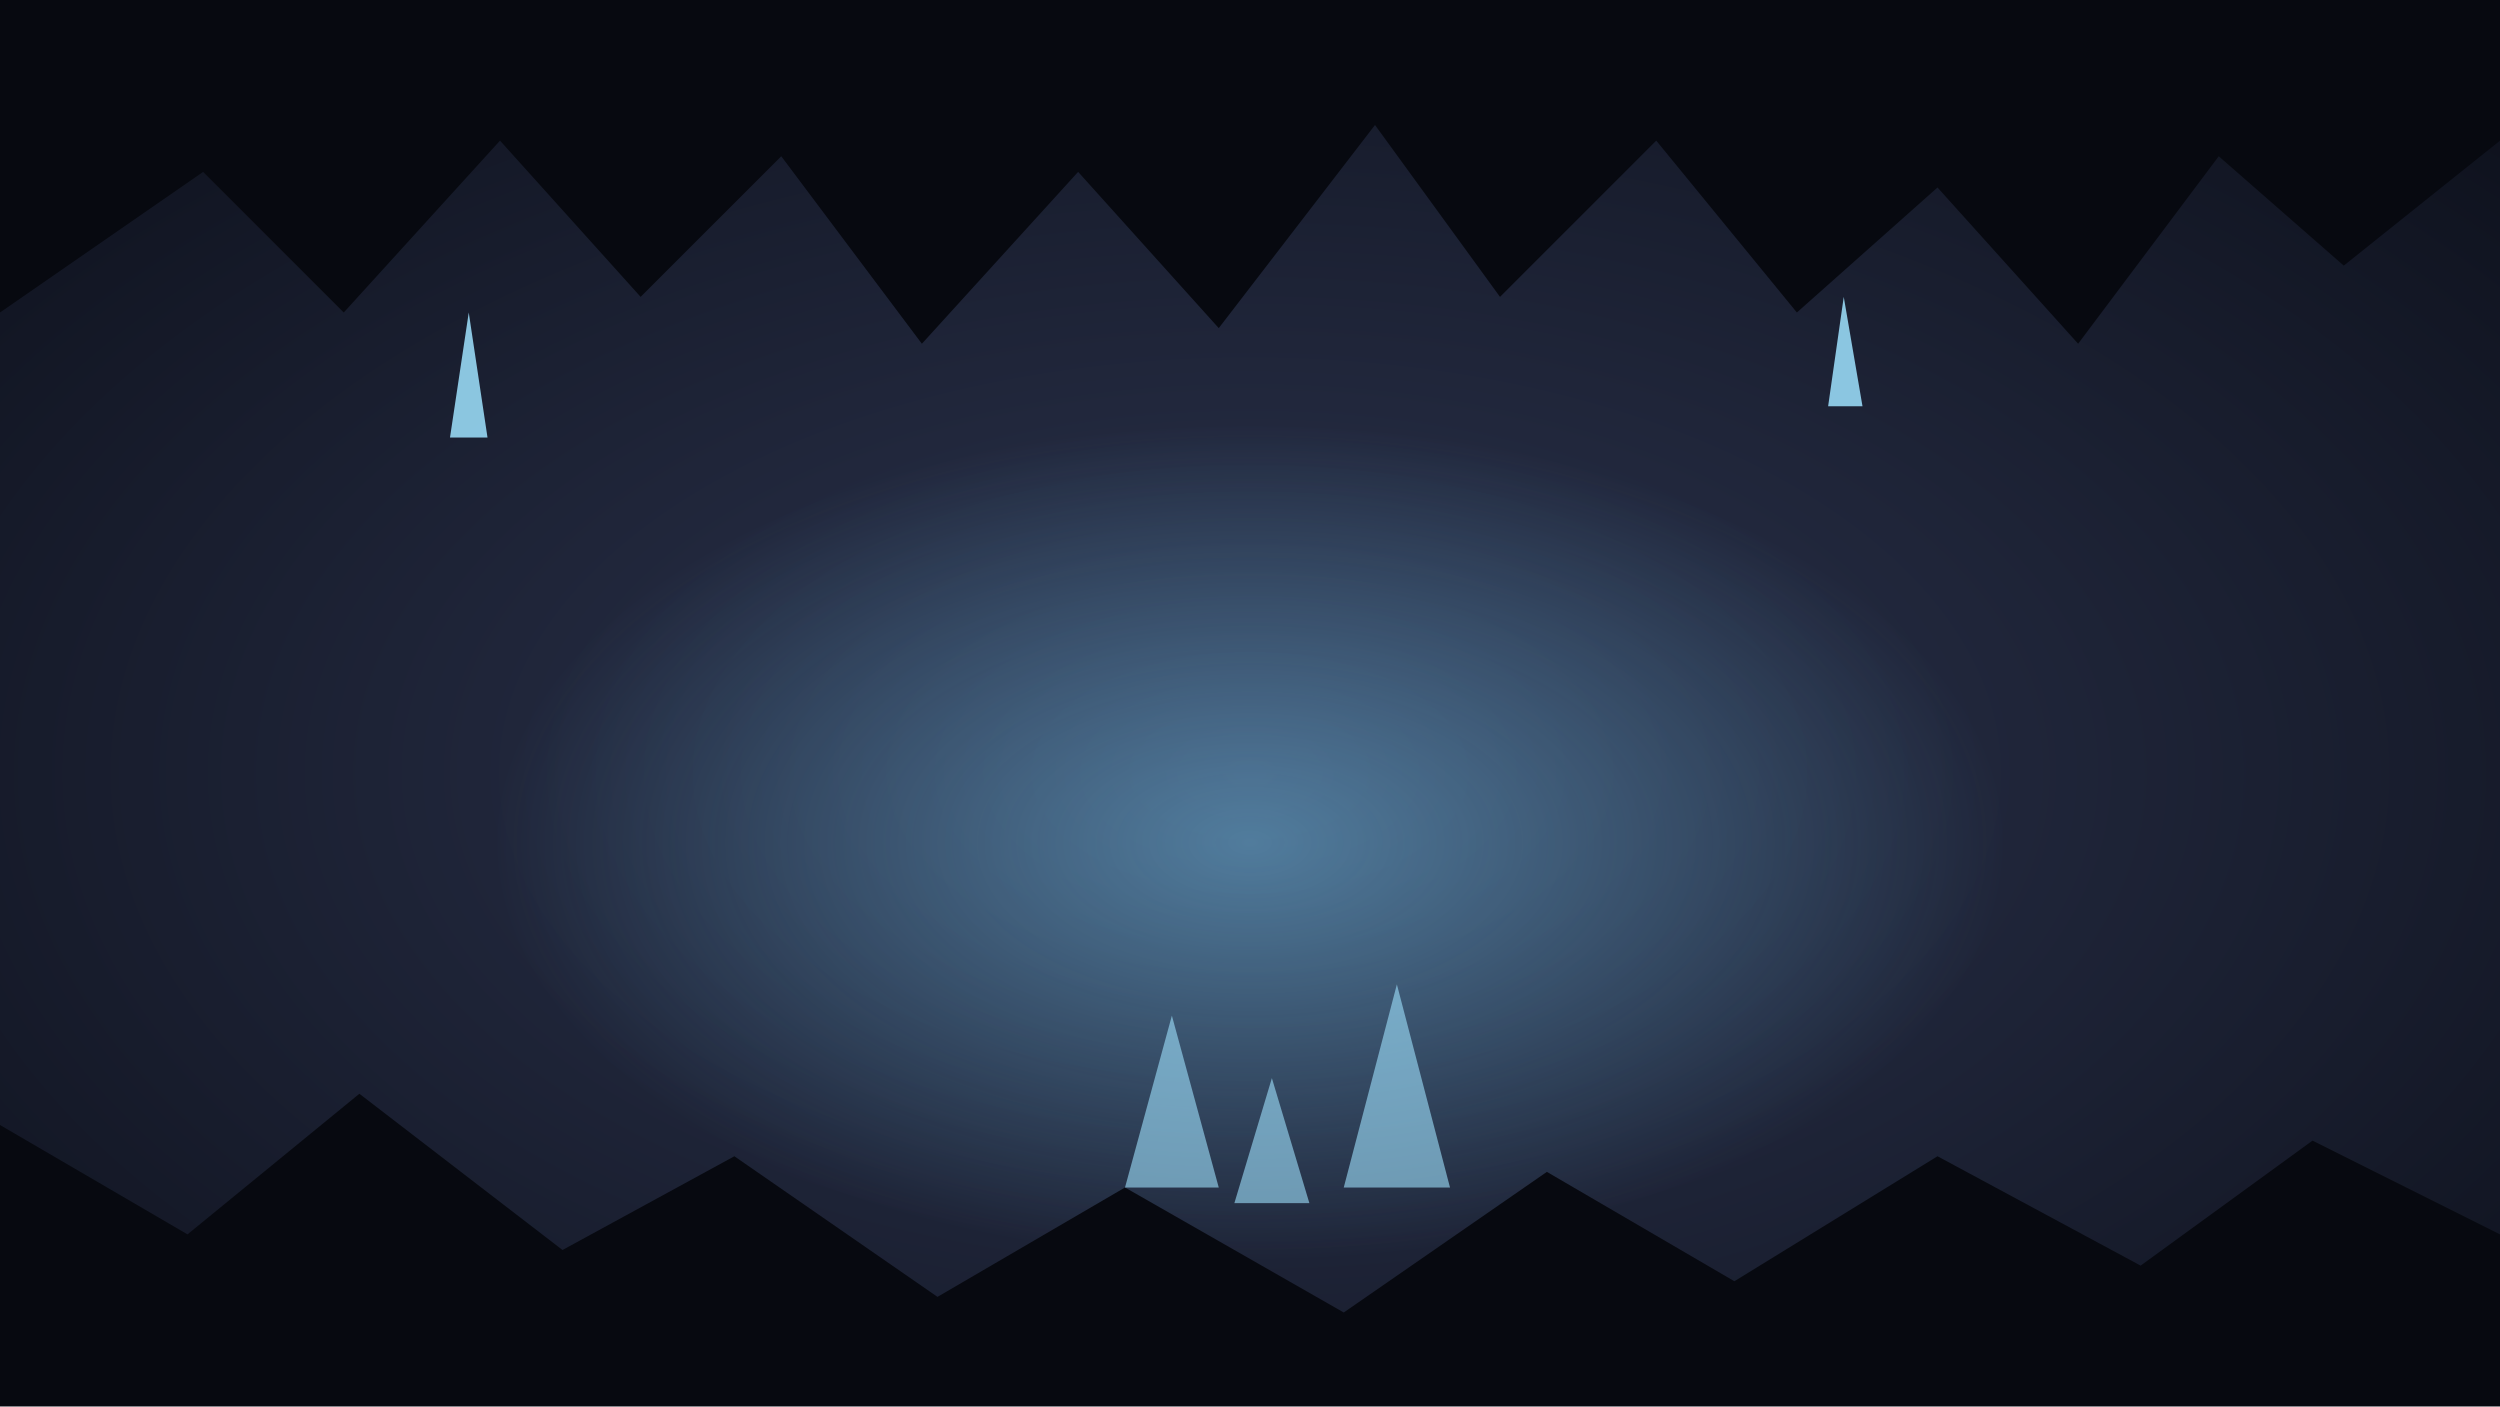
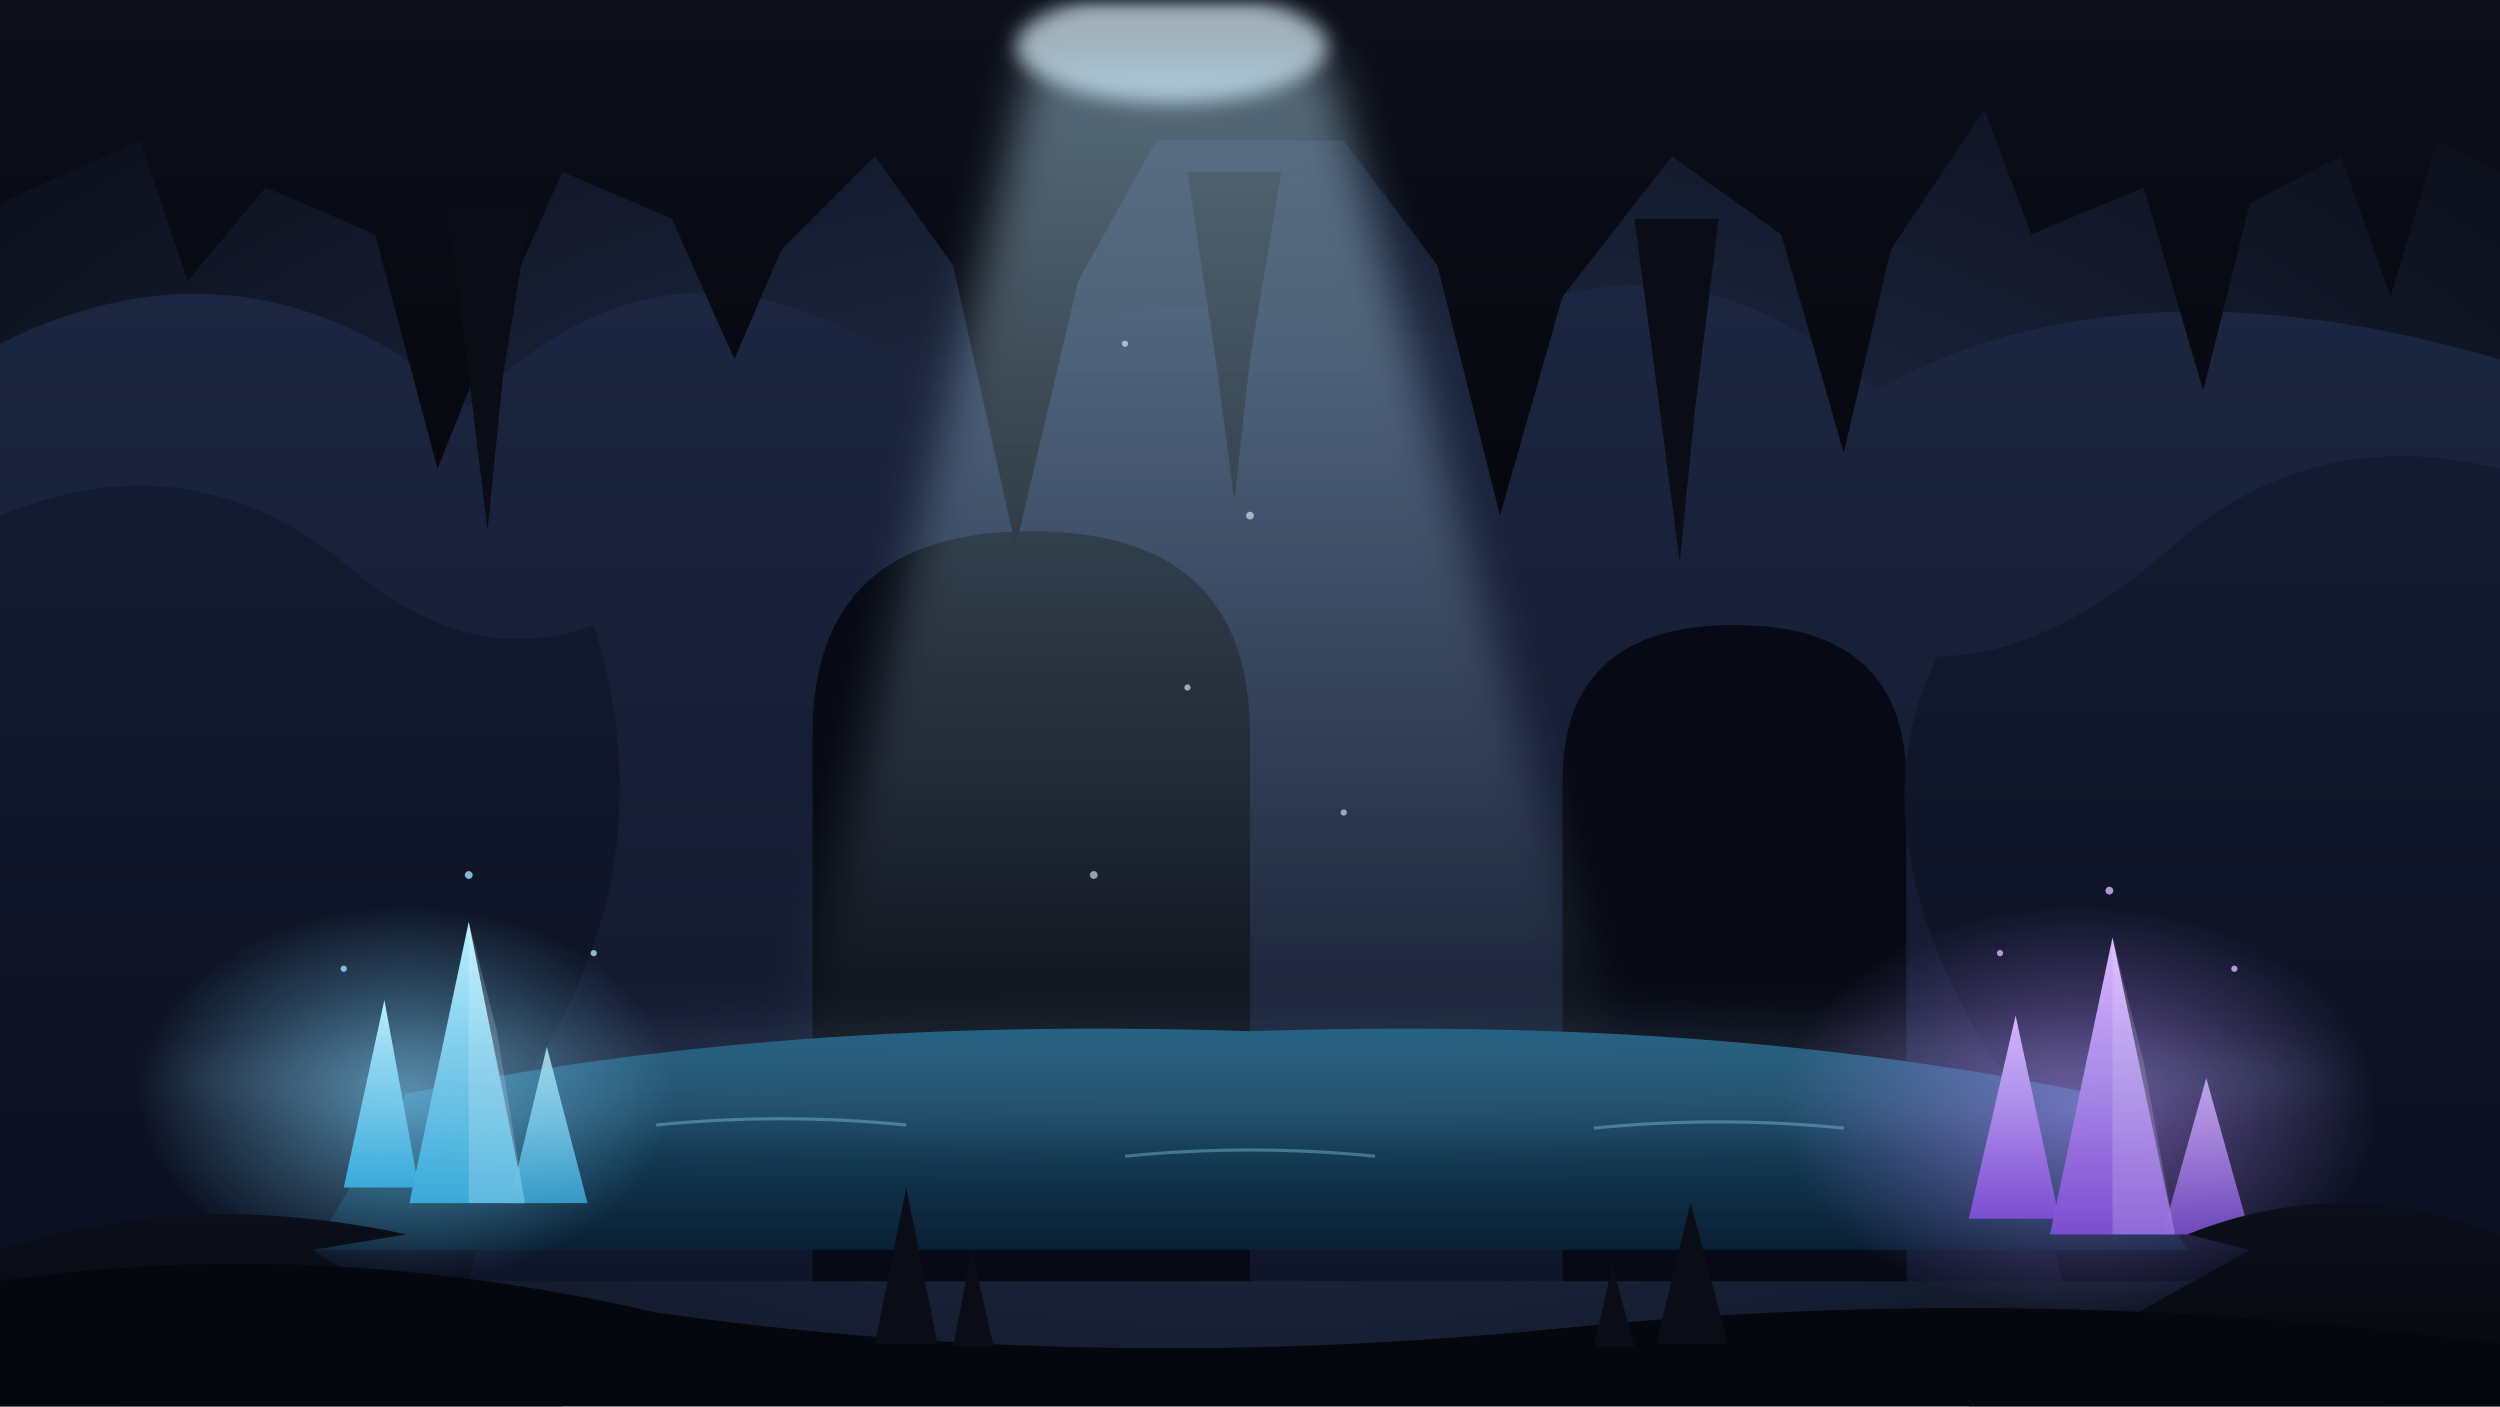
<svg xmlns="http://www.w3.org/2000/svg" viewBox="0 0 1600 900" preserveAspectRatio="xMidYMid slice">
  <defs>
-     <radialGradient id="g" cx=".5" cy=".55" r=".75">
-       <stop offset="0" stop-color="#2d3550" />
-       <stop offset="1" stop-color="#0b0e18" />
+     <radialGradient id="bg" cx=".5" cy=".55" r=".8">
+       <stop offset="0" stop-color="#2b3a5a" />
+       <stop offset=".6" stop-color="#141a2c" />
+       <stop offset="1" stop-color="#07090f" />
    </radialGradient>
-     <radialGradient id="c" cx=".5" cy=".6" r=".3">
-       <stop offset="0" stop-color="#7fd6ff" stop-opacity=".45" />
+     <linearGradient id="far" x1="0" y1="0" x2="0" y2="1">
+       <stop offset="0" stop-color="#1d2640" />
+       <stop offset="1" stop-color="#10162a" />
+     </linearGradient>
+     <linearGradient id="mid" x1="0" y1="0" x2="0" y2="1">
+       <stop offset="0" stop-color="#141b30" />
+       <stop offset="1" stop-color="#0b1020" />
+     </linearGradient>
+     <linearGradient id="rock" x1="0" y1="0" x2="0" y2="1">
+       <stop offset="0" stop-color="#0c0f1a" />
+       <stop offset="1" stop-color="#05070c" />
+     </linearGradient>
+     <linearGradient id="water" x1="0" y1="0" x2="0" y2="1">
+       <stop offset="0" stop-color="#1e5a7a" />
+       <stop offset="1" stop-color="#0a1f33" />
+     </linearGradient>
+     <linearGradient id="beam" x1="0" y1="0" x2="0" y2="1">
+       <stop offset="0" stop-color="#bfe9ff" stop-opacity=".42" />
+       <stop offset=".85" stop-color="#bfe9ff" stop-opacity=".08" />
+       <stop offset="1" stop-color="#bfe9ff" stop-opacity="0" />
+     </linearGradient>
+     <linearGradient id="cry" x1="0" y1="1" x2="0" y2="0">
+       <stop offset="0" stop-color="#3aa9d8" />
+       <stop offset="1" stop-color="#b8f0ff" />
+     </linearGradient>
+     <linearGradient id="cryP" x1="0" y1="1" x2="0" y2="0">
+       <stop offset="0" stop-color="#7a4fd0" />
+       <stop offset="1" stop-color="#d9b8ff" />
+     </linearGradient>
+     <radialGradient id="halo">
+       <stop offset="0" stop-color="#7fd6ff" stop-opacity=".6" />
      <stop offset="1" stop-color="#7fd6ff" stop-opacity="0" />
    </radialGradient>
+     <radialGradient id="haloP">
+       <stop offset="0" stop-color="#b58cff" stop-opacity=".55" />
+       <stop offset="1" stop-color="#b58cff" stop-opacity="0" />
+     </radialGradient>
+     <filter id="blur" x="-30%" y="-30%" width="160%" height="160%">
+       <feGaussianBlur stdDeviation="14" />
+     </filter>
+     <filter id="blur2" x="-50%" y="-100%" width="200%" height="300%">
+       <feGaussianBlur stdDeviation="6" />
+     </filter>
  </defs>
-   <rect width="1600" height="900" fill="url(#g)" />
-   <rect width="1600" height="900" fill="url(#c)" />
-   <g fill="#070910">
-     <path d="M0 0H1600V90L1500 170L1420 100L1330 220L1240 120L1150 200L1060 90L960 190L880 80L780 210L690 110L590 220L500 100L410 190L320 90L220 200L130 110L0 200Z" />
-     <path d="M0 900V720L120 790L230 700L360 800L470 740L600 830L720 760L860 840L990 750L1110 820L1240 740L1370 810L1480 730L1600 790V900Z" />
+   <rect width="1600" height="900" fill="url(#bg)" />
+   <path d="M0 220Q160 140 300 260Q440 120 600 250Q760 150 900 240Q1060 120 1200 250Q1360 160 1600 230V820H0Z" fill="url(#far)" />
+   <path d="M520 820V470Q520 340 660 340Q800 340 800 470V820Z" fill="#070a14" />
+   <path d="M1000 820V500Q1000 400 1110 400Q1220 400 1220 500V820Z" fill="#070a14" />
+   <path d="M0 330Q120 280 220 360Q300 430 380 400Q430 560 330 700L300 820H0Z" fill="url(#mid)" />
+   <path d="M1600 300Q1480 270 1390 350Q1310 420 1240 420Q1180 540 1290 700L1320 820H1600Z" fill="url(#mid)" />
+   <path d="M0 0H1600V110L1560 90L1530 190L1498 100L1440 130L1410 250L1372 120L1300 150L1270 70L1210 160L1180 290L1140 150L1070 100L1000 190L960 330L920 170L860 90H740L690 180L650 350L610 170L560 100L500 160L470 230L430 140L360 110L320 200L280 300L240 150L170 120L120 180L90 90L0 130Z" fill="url(#rock)" />
+   <g fill="#0a0d16">
+     <path d="M820 110L800 230L790 320L778 230L760 110Z" />
+     <path d="M1100 140L1085 260L1075 360L1062 260L1046 140Z" />
+     <path d="M340 130L322 240L312 340L300 240L286 130Z" />
  </g>
-   <g fill="#9fe3ff" opacity=".85">
-     <path d="M720 760l30-110l30 110zM790 770l24-80l24 80zM860 760l34-130l34 130z" opacity=".7" />
-     <path d="M300 200l-12 80l24 0zM1180 190l-10 70l22 0z" />
+   <ellipse cx="750" cy="30" rx="100" ry="36" fill="#dff4ff" opacity=".7" filter="url(#blur2)" />
+   <path d="M660 40H850L1040 700H500Z" fill="url(#beam)" filter="url(#blur)" />
+   <ellipse cx="770" cy="720" rx="230" ry="34" fill="#bfe9ff" opacity=".28" filter="url(#blur)" />
+   <path d="M260 700Q500 650 800 660Q1100 650 1340 700L1400 800H200Z" fill="url(#water)" />
+   <g stroke="#9fe3ff" stroke-width="2" fill="none" opacity=".35">
+     <path d="M420 720Q500 712 580 720M720 740Q800 732 880 740M1020 722Q1100 714 1180 722" />
  </g>
+   <g>
+     <ellipse cx="260" cy="700" rx="170" ry="120" fill="url(#halo)" />
+     <path d="M220 760L246 640L268 760Z" fill="url(#cry)" />
+     <path d="M262 770L300 590L336 770Z" fill="url(#cry)" />
+     <path d="M326 770L350 670L376 770Z" fill="url(#cry)" opacity=".85" />
+     <path d="M300 590L318 660L336 770L300 770Z" fill="#fff" opacity=".18" />
+   </g>
+   <g>
+     <ellipse cx="1330" cy="710" rx="190" ry="130" fill="url(#haloP)" />
+     <path d="M1260 780L1290 650L1318 780Z" fill="url(#cryP)" />
+     <path d="M1312 790L1352 600L1392 790Z" fill="url(#cryP)" />
+     <path d="M1384 790L1412 690L1440 790Z" fill="url(#cryP)" opacity=".85" />
+     <path d="M1352 600L1372 680L1392 790L1352 790Z" fill="#fff" opacity=".16" />
+   </g>
+   <path d="M0 800Q120 760 260 790L200 800L360 900H0Z" fill="url(#rock)" />
+   <path d="M1600 790Q1500 750 1400 790L1440 800L1260 900H1600Z" fill="url(#rock)" />
+   <path d="M0 900V820Q200 790 420 840Q700 880 1000 850Q1300 820 1600 860V900Z" fill="#05070c" />
+   <g fill="#0a0d16">
+     <path d="M560 860L580 760L600 860Z" />
+     <path d="M610 862L622 800L636 862Z" />
+     <path d="M1060 860L1082 770L1106 860Z" />
+     <path d="M1020 862L1032 810L1046 862Z" />
+   </g>
+   <g fill="#e6f7ff" opacity=".6">
+     <circle cx="720" cy="220" r="2" />
+     <circle cx="800" cy="330" r="2.5" />
+     <circle cx="760" cy="440" r="2" />
+     <circle cx="860" cy="520" r="2" />
+     <circle cx="700" cy="560" r="2.5" />
+   </g>
+   <g fill="#9fe3ff" opacity=".8">
+     <circle cx="300" cy="560" r="2.5" />
+     <circle cx="220" cy="620" r="2" />
+     <circle cx="380" cy="610" r="2" />
+   </g>
+   <g fill="#d9b8ff" opacity=".8">
+     <circle cx="1350" cy="570" r="2.5" />
+     <circle cx="1430" cy="620" r="2" />
+     <circle cx="1280" cy="610" r="2" />
+   </g>
+   <ellipse cx="800" cy="690" rx="700" ry="40" fill="#8fb4d8" opacity=".12" filter="url(#blur)" />
</svg>
